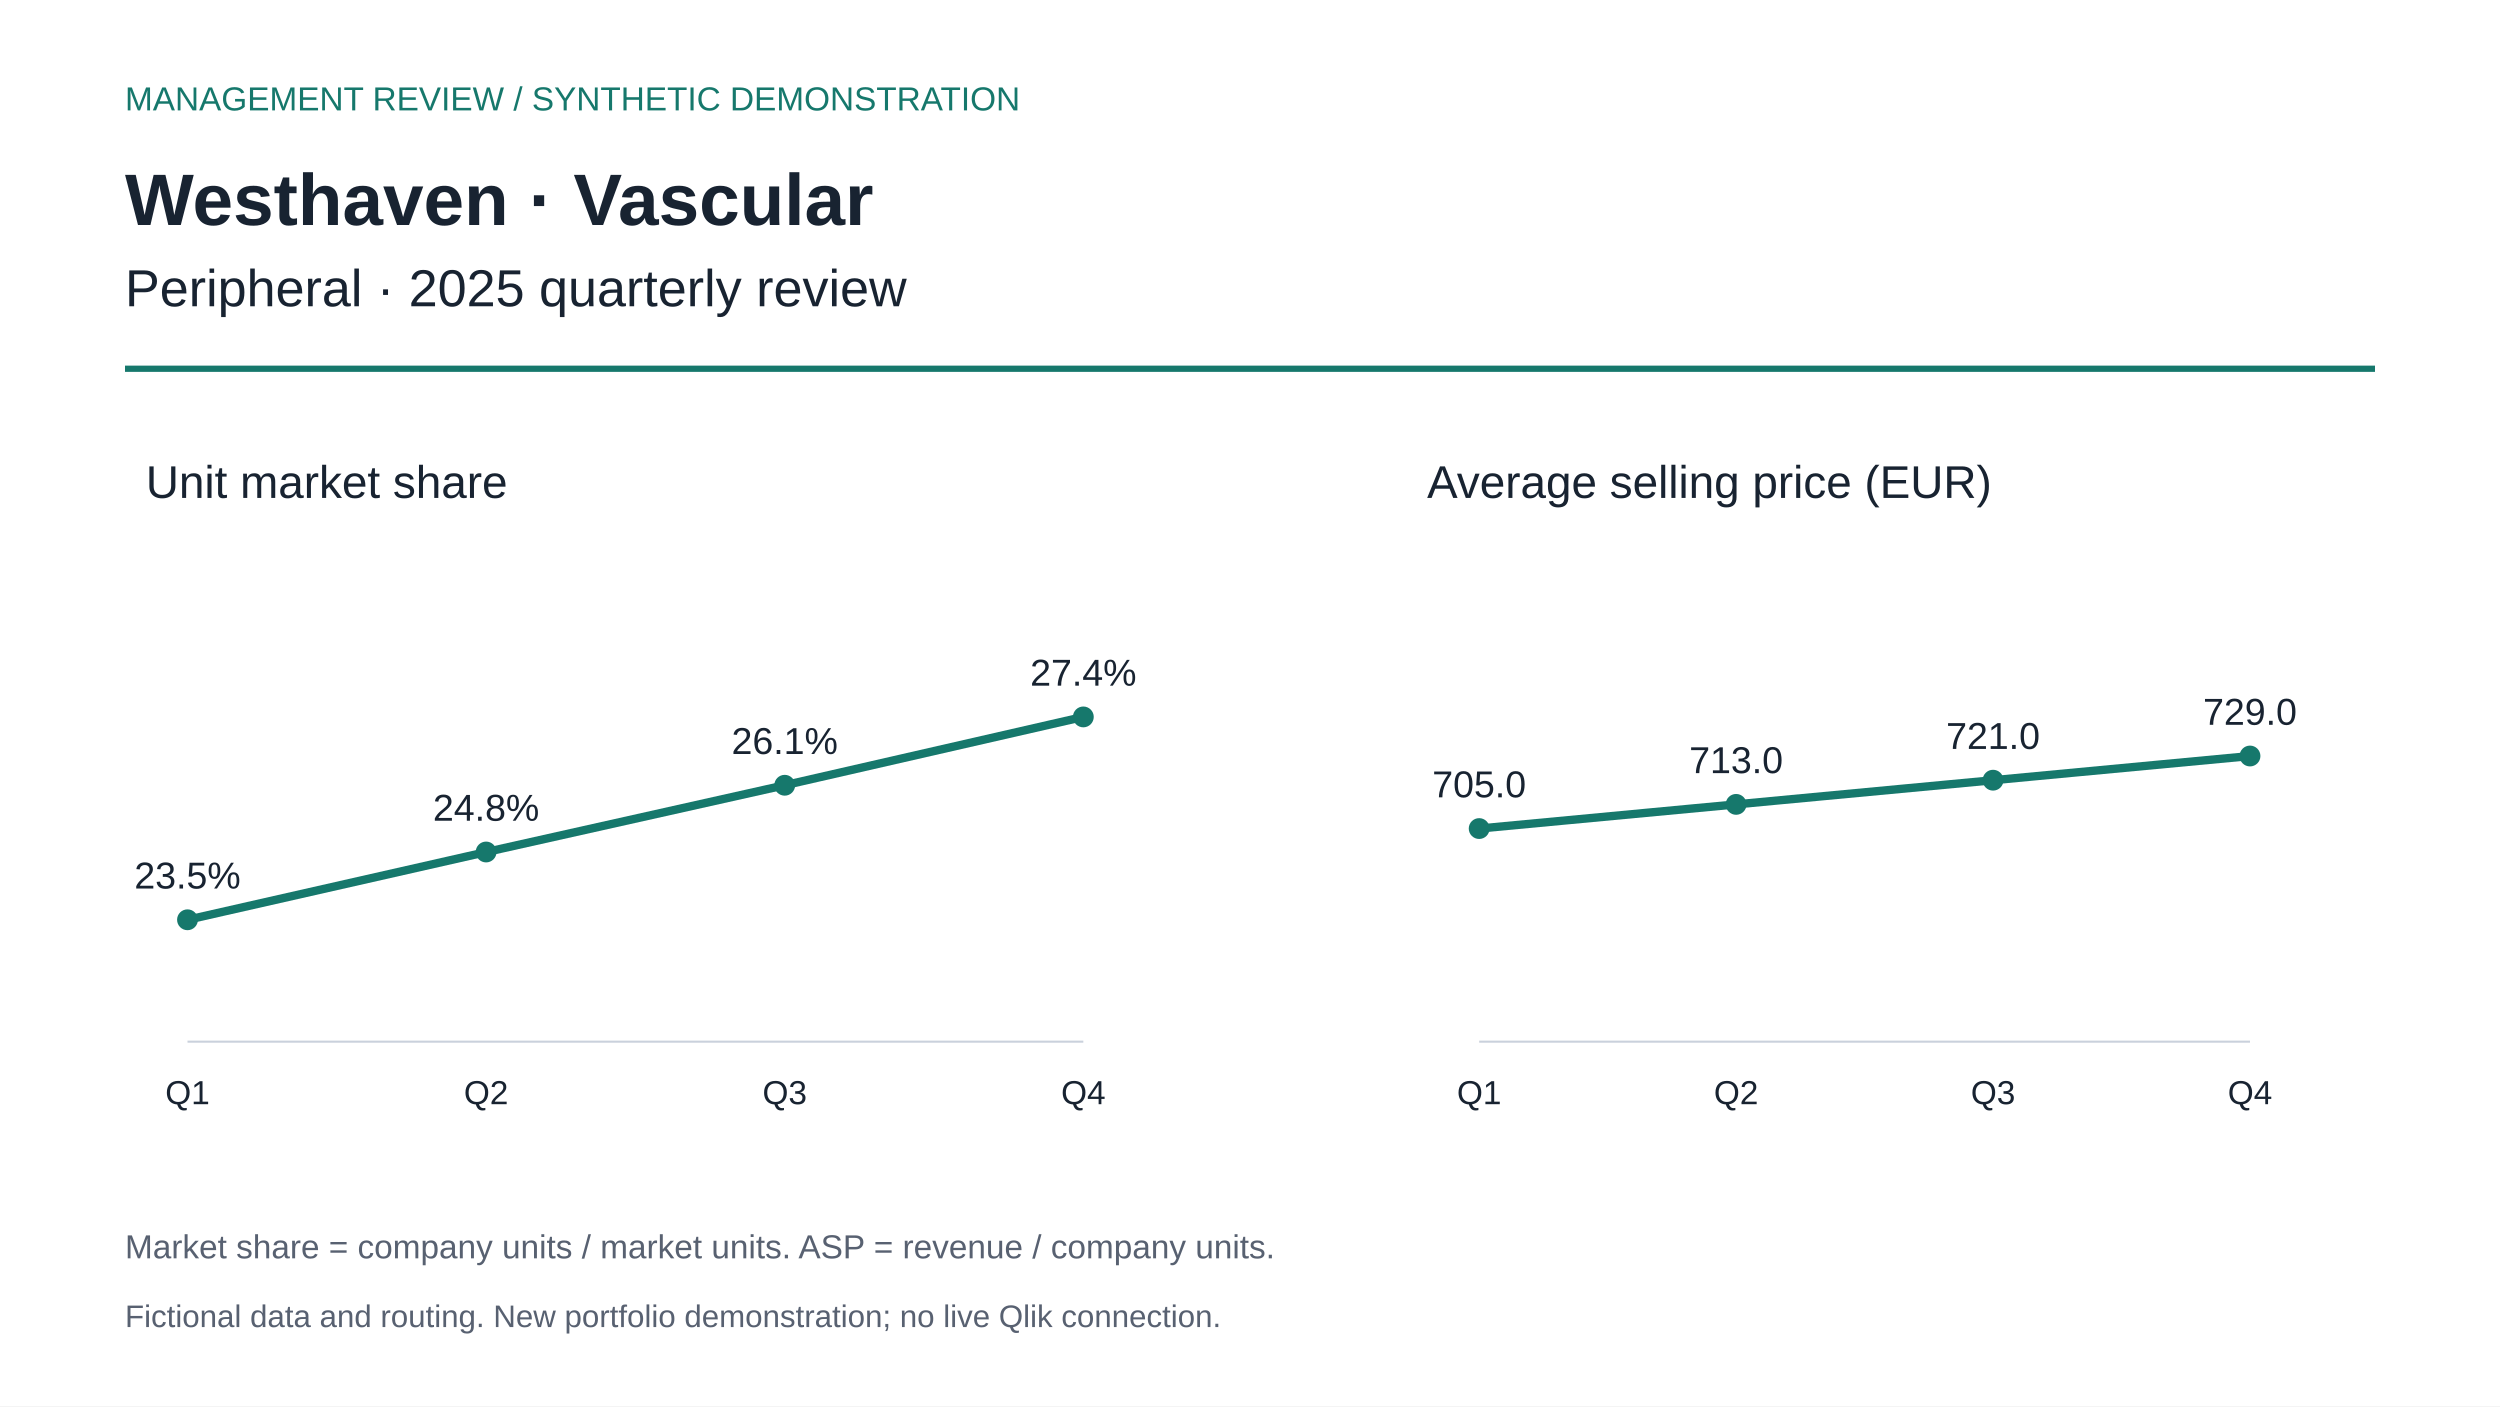
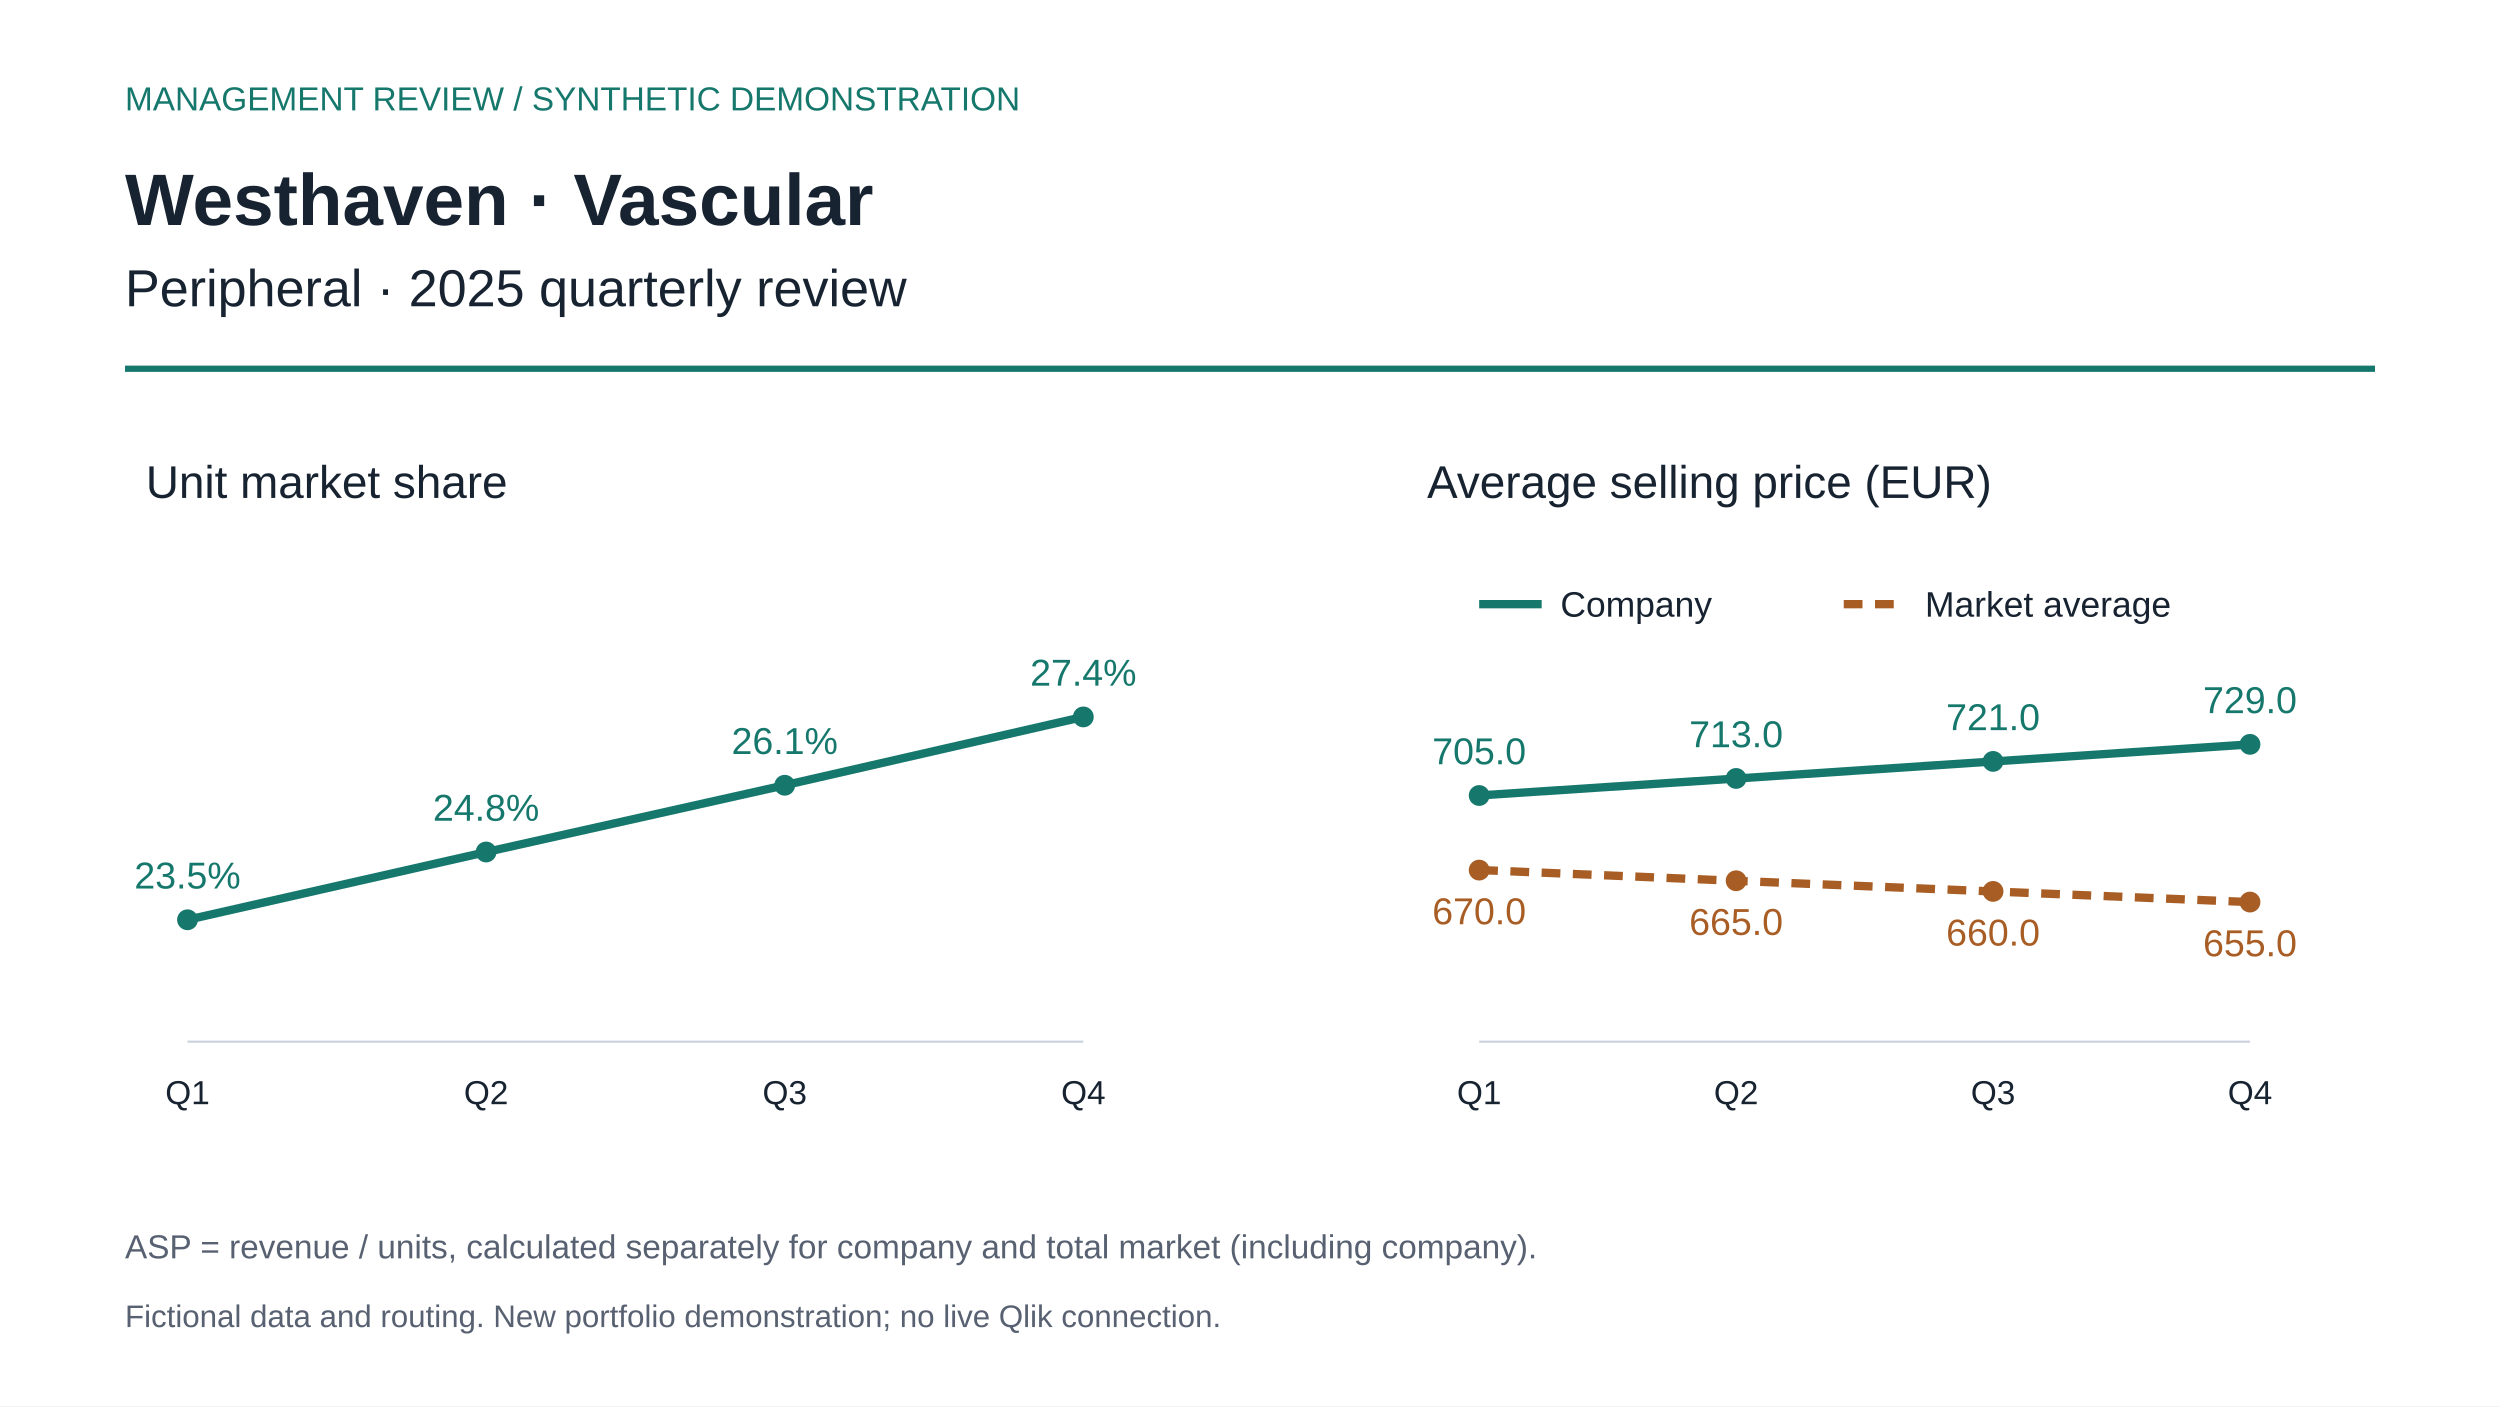
<svg xmlns="http://www.w3.org/2000/svg" width="1200" height="675" viewBox="0 0 1200 675">
  <rect width="1200" height="675" fill="#fff" />
  <g font-family="Arial,sans-serif" fill="#182331">
    <text x="60" y="53" font-size="16" fill="#16786c">MANAGEMENT REVIEW / SYNTHETIC DEMONSTRATION</text>
    <text x="60" y="108" font-size="35" font-weight="700">Westhaven · Vascular</text>
    <text x="60" y="147" font-size="25">Peripheral · 2025 quarterly review</text>
    <line x1="60" y1="177" x2="1140" y2="177" stroke="#16786c" stroke-width="3" />
    <text x="70" y="239" font-size="22">Unit market share</text>
    <text x="685" y="239" font-size="22">Average selling price (EUR)</text>
    <line x1="90" y1="500" x2="520" y2="500" stroke="#cad1dc" />
    <polyline points="90.0,441.5 233.3,409.0 376.7,376.9 520.0,344.1" fill="none" stroke="#16786c" stroke-width="4" />
    <circle cx="90.0" cy="441.494" r="5" fill="#16786c" />
-     <text x="90.0" y="426.494" text-anchor="middle" font-size="18">23.5%</text>
+     <text x="90.0" y="426.494" text-anchor="middle" font-size="18" fill="#16786c">23.5%</text>
+     <circle cx="233.333" cy="408.96" r="5" fill="#16786c" />
+     <text x="233.333" y="393.96" text-anchor="middle" font-size="18" fill="#16786c">24.8%</text>
+     <circle cx="376.667" cy="376.923" r="5" fill="#16786c" />
+     <text x="376.667" y="361.923" text-anchor="middle" font-size="18" fill="#16786c">26.1%</text>
+     <circle cx="520.0" cy="344.122" r="5" fill="#16786c" />
+     <text x="520.0" y="329.122" text-anchor="middle" font-size="18" fill="#16786c">27.4%</text>
    <text x="90.0" y="530" text-anchor="middle" font-size="16">Q1</text>
-     <circle cx="233.333" cy="408.96" r="5" fill="#16786c" />
-     <text x="233.333" y="393.96" text-anchor="middle" font-size="18">24.8%</text>
    <text x="233.333" y="530" text-anchor="middle" font-size="16">Q2</text>
-     <circle cx="376.667" cy="376.923" r="5" fill="#16786c" />
-     <text x="376.667" y="361.923" text-anchor="middle" font-size="18">26.1%</text>
    <text x="376.667" y="530" text-anchor="middle" font-size="16">Q3</text>
-     <circle cx="520.0" cy="344.122" r="5" fill="#16786c" />
-     <text x="520.0" y="329.122" text-anchor="middle" font-size="18">27.4%</text>
    <text x="520.0" y="530" text-anchor="middle" font-size="16">Q4</text>
    <line x1="710" y1="500" x2="1080" y2="500" stroke="#cad1dc" />
-     <polyline points="710.0,397.7 833.3,386.1 956.7,374.5 1080.0,362.9" fill="none" stroke="#16786c" stroke-width="4" />
-     <circle cx="710.0" cy="397.709" r="5" fill="#16786c" />
-     <text x="710.0" y="382.709" text-anchor="middle" font-size="18">705.0</text>
+     <polyline points="710.0,381.8 833.3,373.7 956.7,365.5 1080.0,357.3" fill="none" stroke="#16786c" stroke-width="4" />
+     <circle cx="710.0" cy="381.841" r="5" fill="#16786c" />
+     <text x="710.0" y="366.841" text-anchor="middle" font-size="18" fill="#16786c">705.0</text>
+     <circle cx="833.333" cy="373.657" r="5" fill="#16786c" />
+     <text x="833.333" y="358.657" text-anchor="middle" font-size="18" fill="#16786c">713.0</text>
+     <circle cx="956.667" cy="365.473" r="5" fill="#16786c" />
+     <text x="956.667" y="350.473" text-anchor="middle" font-size="18" fill="#16786c">721.0</text>
+     <circle cx="1080.0" cy="357.289" r="5" fill="#16786c" />
+     <text x="1080.0" y="342.289" text-anchor="middle" font-size="18" fill="#16786c">729.0</text>
+     <polyline points="710.0,417.6 833.3,422.8 956.7,427.9 1080.0,433.0" fill="none" stroke="#a85d24" stroke-width="4" stroke-dasharray="9 6" />
+     <circle cx="710.0" cy="417.647" r="5" fill="#a85d24" />
+     <text x="710.0" y="443.647" text-anchor="middle" font-size="18" fill="#a85d24">670.0</text>
+     <circle cx="833.333" cy="422.762" r="5" fill="#a85d24" />
+     <text x="833.333" y="448.762" text-anchor="middle" font-size="18" fill="#a85d24">665.0</text>
+     <circle cx="956.667" cy="427.877" r="5" fill="#a85d24" />
+     <text x="956.667" y="453.877" text-anchor="middle" font-size="18" fill="#a85d24">660.0</text>
+     <circle cx="1080.0" cy="432.992" r="5" fill="#a85d24" />
+     <text x="1080.0" y="458.992" text-anchor="middle" font-size="18" fill="#a85d24">655.0</text>
    <text x="710.0" y="530" text-anchor="middle" font-size="16">Q1</text>
-     <circle cx="833.333" cy="386.102" r="5" fill="#16786c" />
-     <text x="833.333" y="371.102" text-anchor="middle" font-size="18">713.0</text>
    <text x="833.333" y="530" text-anchor="middle" font-size="16">Q2</text>
-     <circle cx="956.667" cy="374.494" r="5" fill="#16786c" />
-     <text x="956.667" y="359.494" text-anchor="middle" font-size="18">721.0</text>
    <text x="956.667" y="530" text-anchor="middle" font-size="16">Q3</text>
-     <circle cx="1080.0" cy="362.887" r="5" fill="#16786c" />
-     <text x="1080.0" y="347.887" text-anchor="middle" font-size="18">729.0</text>
    <text x="1080.0" y="530" text-anchor="middle" font-size="16">Q4</text>
-     <text x="60" y="604" font-size="16" fill="#586171">Market share = company units / market units. ASP = revenue / company units.</text>
+     <line x1="710" y1="290" x2="740" y2="290" stroke="#16786c" stroke-width="4" />
+     <text x="749" y="296" font-size="17">Company</text>
+     <line x1="885" y1="290" x2="915" y2="290" stroke="#a85d24" stroke-width="4" stroke-dasharray="9 6" />
+     <text x="924" y="296" font-size="17">Market average</text>
+     <text x="60" y="604" font-size="16" fill="#586171">ASP = revenue / units, calculated separately for company and total market (including company).</text>
    <text x="60" y="637" font-size="15" fill="#586171">Fictional data and routing. New portfolio demonstration; no live Qlik connection.</text>
  </g>
</svg>
